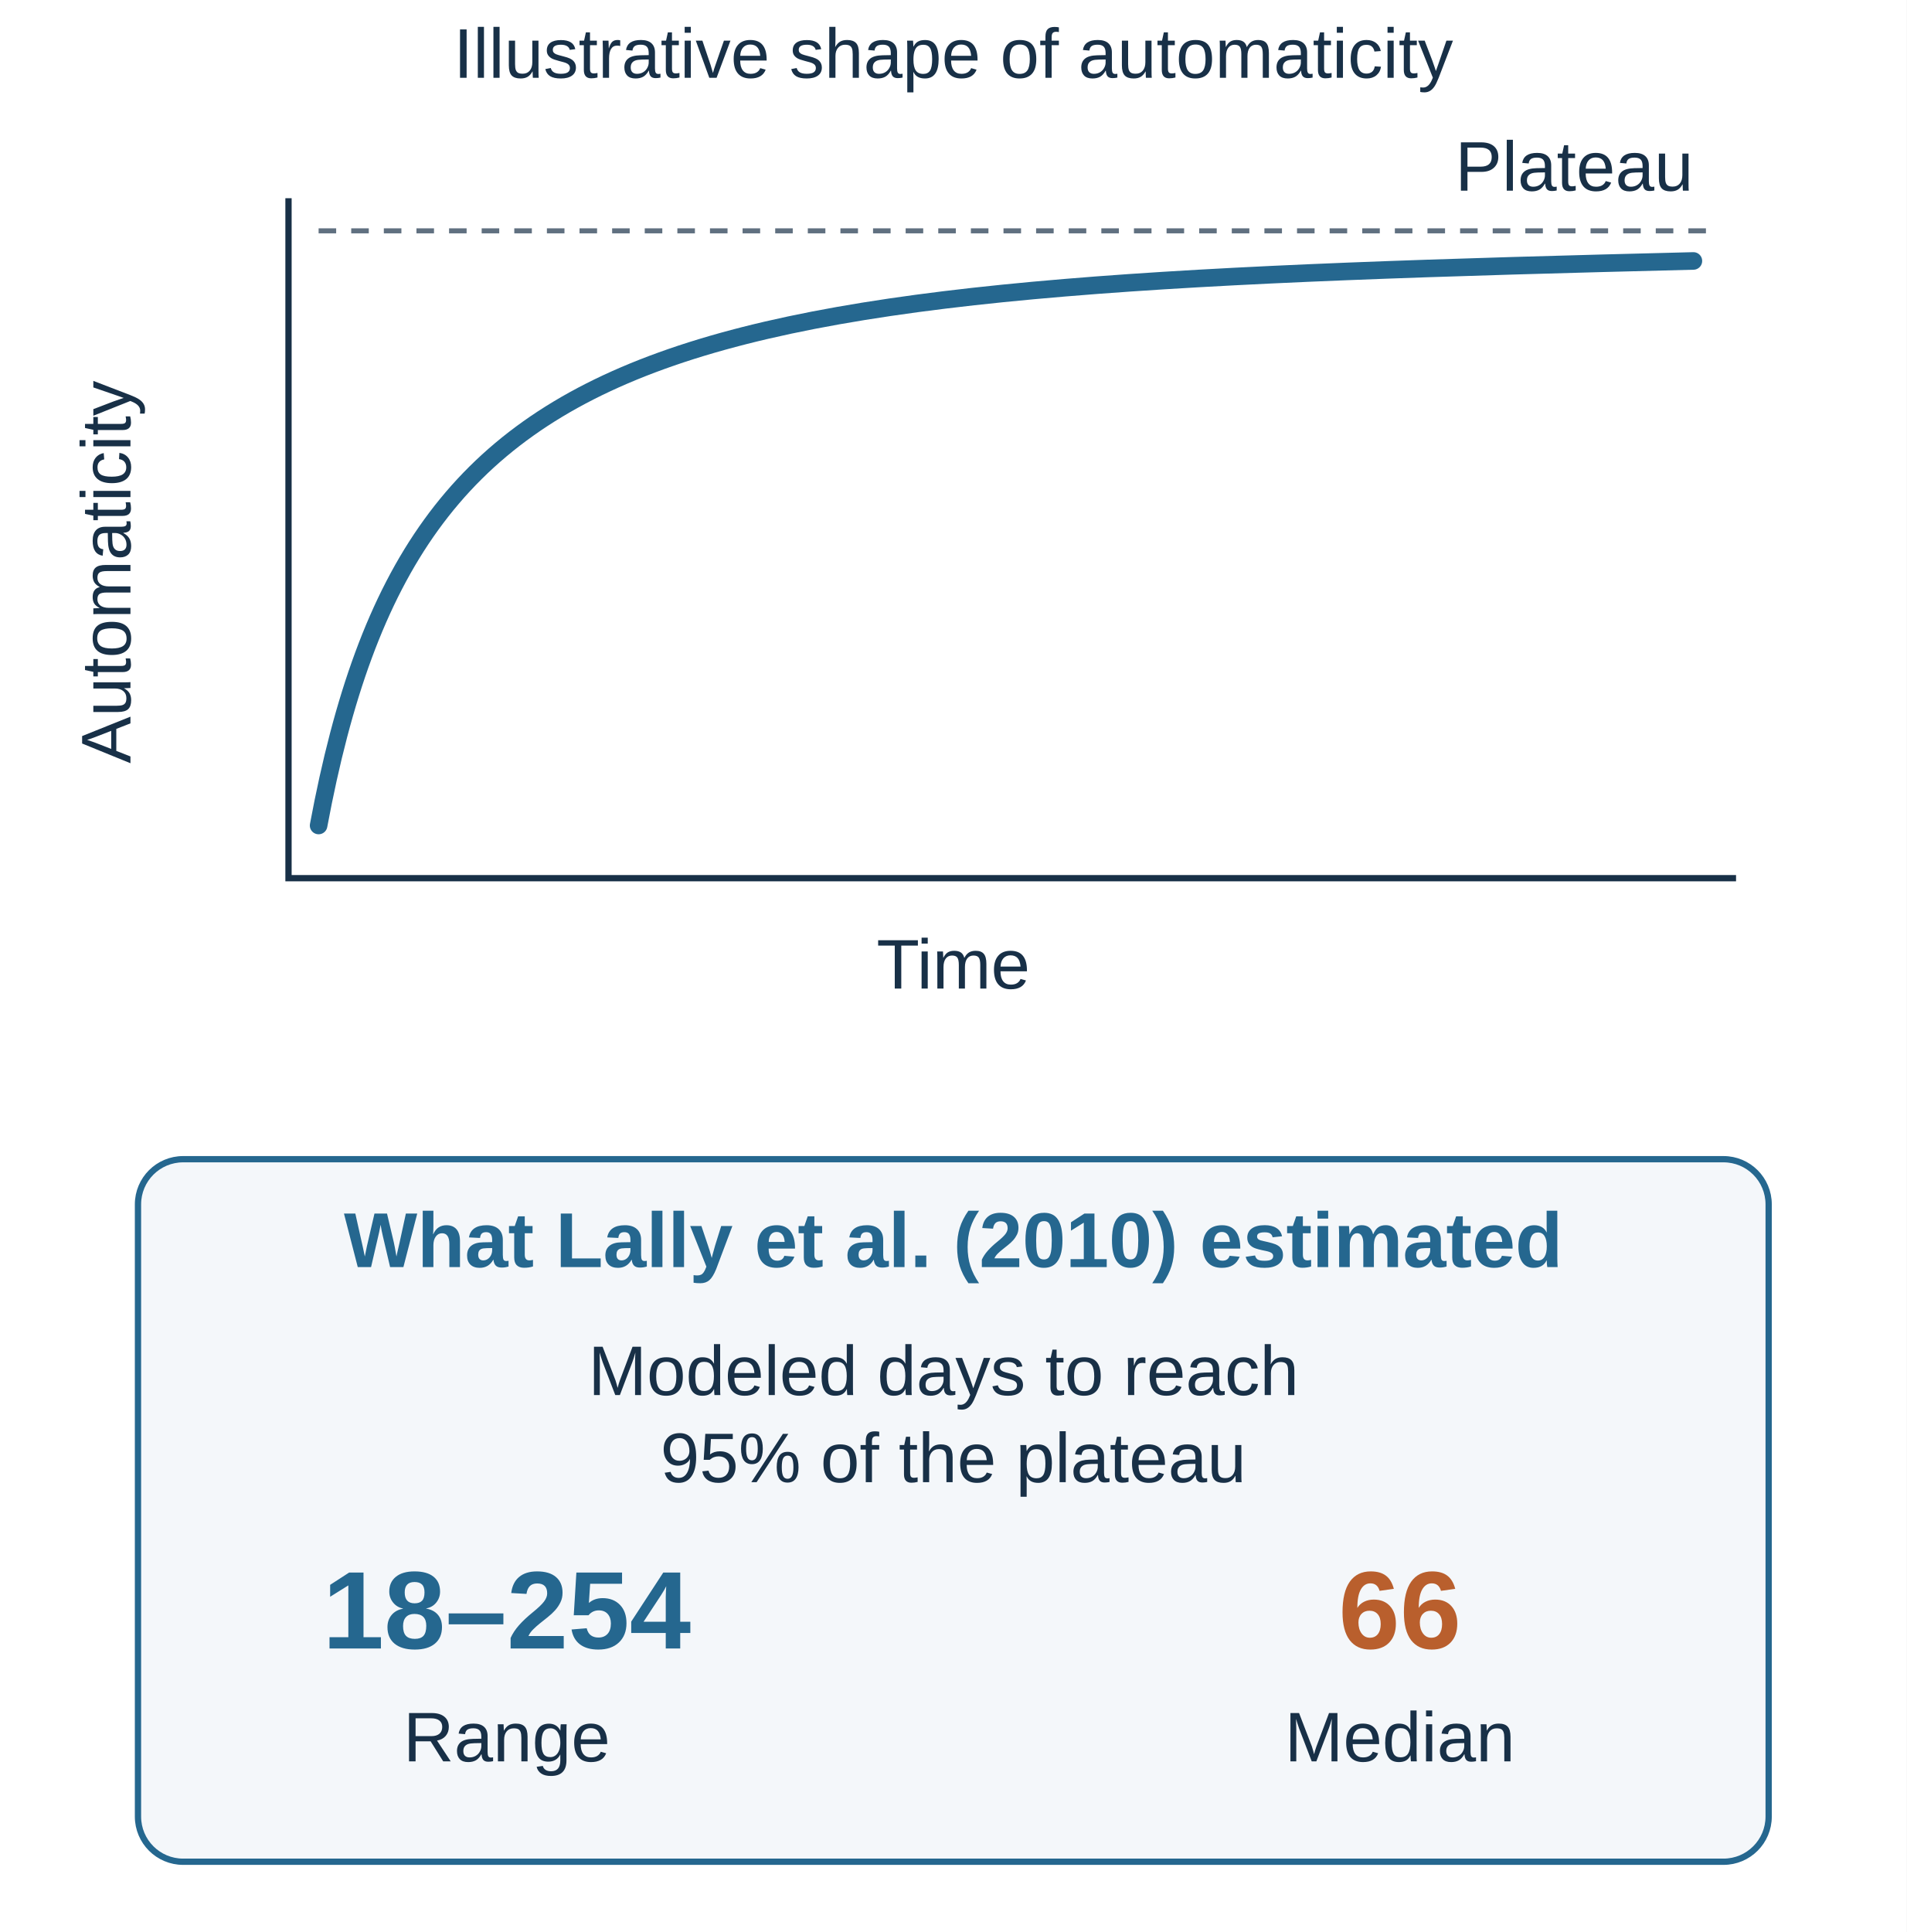
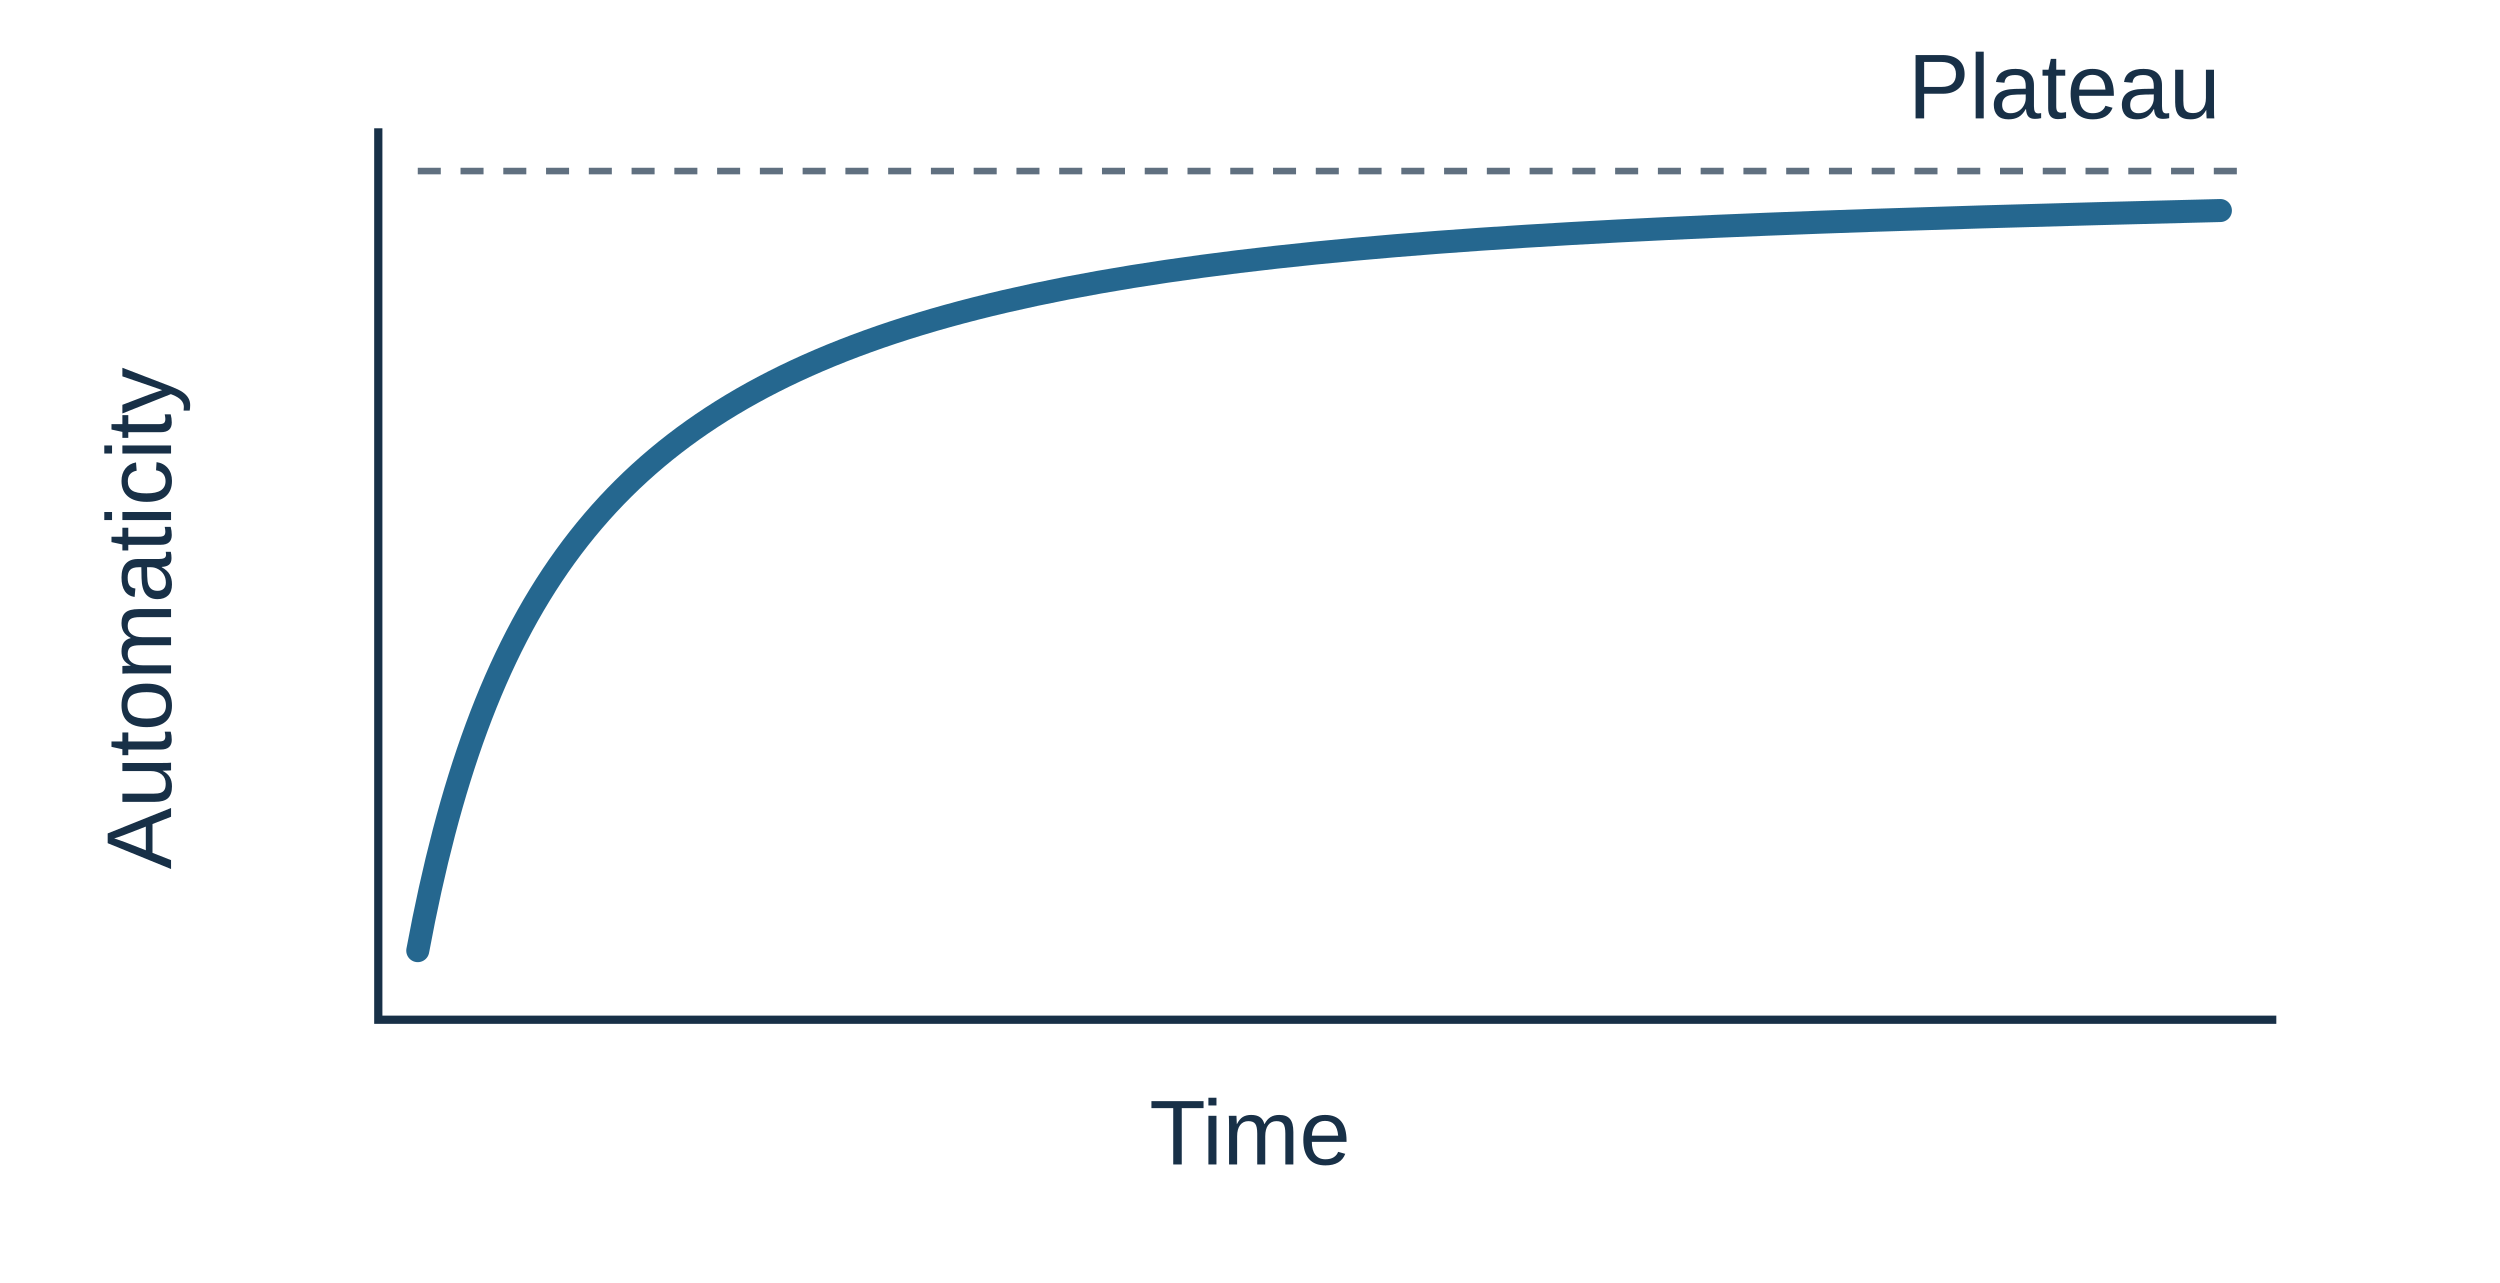
- <svg xmlns="http://www.w3.org/2000/svg" width="760" height="770" viewBox="0 125 760 770" role="img" aria-labelledby="title desc" data-layout="compact">
+ <svg xmlns="http://www.w3.org/2000/svg" width="760" height="390" viewBox="0 165 760 390" role="img" aria-labelledby="title desc" data-layout="compact" data-text-review="2026-09-14">
  <defs>
    <style>
text {font-family:Arial,Helvetica,sans-serif;fill:#183047}
.title {font-family:Georgia,serif;font-size:38px;font-weight:bold}
</style>
    <marker id="blue" markerWidth="8" markerHeight="8" refX="8" refY="4" orient="auto-start-reverse" markerUnits="userSpaceOnUse">
      <path d="M0 0 L8 4 L0 8 Z" fill="#25678f" />
    </marker>
    <marker id="green" markerWidth="8" markerHeight="8" refX="8" refY="4" orient="auto-start-reverse" markerUnits="userSpaceOnUse">
      <path d="M0 0 L8 4 L0 8 Z" fill="#2b7a78" />
    </marker>
    <marker id="warm" markerWidth="8" markerHeight="8" refX="8" refY="4" orient="auto-start-reverse" markerUnits="userSpaceOnUse">
      <path d="M0 0 L8 4 L0 8 Z" fill="#b95f2d" />
    </marker>
  </defs>
-   <rect width="760" height="770" fill="white" x="0" y="125" />
-   <text x="380" y="156" text-anchor="middle" font-size="28" font-weight="normal" style="fill:#183047" class="">
-     <tspan x="380" dy="0">Illustrative shape of automaticity</tspan>
-   </text>
+   <rect width="760" height="490" fill="white" x="0" y="125" />
  <path d="M115 204 V475 H692" fill="none" stroke="#183047" stroke-width="2.5" />
  <path d="M127 454 C165 250 271 239 675 229" fill="none" stroke="#25678f" stroke-width="7" stroke-linecap="round" />
  <path d="M127 217 H681" stroke="#607080" stroke-width="2" stroke-dasharray="7 6" />
  <text x="380" y="519" text-anchor="middle" font-size="28" font-weight="normal" style="fill:#183047" class="">
    <tspan x="380" dy="0">Time</tspan>
  </text>
  <text x="52" y="353" font-size="28" text-anchor="middle" transform="rotate(-90 52 353)">Automaticity</text>
  <text x="675" y="201" text-anchor="end" font-size="28" font-weight="normal" style="fill:#183047" class="">
    <tspan x="675" dy="0">Plateau</tspan>
  </text>
-   <rect x="55" y="587" width="650" height="280" rx="18" fill="#f4f7fa" stroke="#25678f" stroke-width="2.5" />
-   <text x="380.0" y="630" text-anchor="middle" font-size="31" font-weight="bold" style="fill:#25678f" class="">
-     <tspan x="380.0" dy="0">What Lally et al. (2010) estimated</tspan>
-   </text>
-   <text x="380" y="681" text-anchor="middle" font-size="28" font-weight="normal" style="fill:#183047" class="">
-     <tspan x="380" dy="0">Modeled days to reach</tspan>
-     <tspan x="380" dy="34.72">95% of the plateau</tspan>
-   </text>
-   <text x="202" y="782" text-anchor="middle" font-size="44" font-weight="bold" style="fill:#25678f" class="">
-     <tspan x="202" dy="0">18–254</tspan>
-   </text>
-   <text x="202" y="827" text-anchor="middle" font-size="28" font-weight="normal" style="fill:#183047" class="">
-     <tspan x="202" dy="0">Range</tspan>
-   </text>
-   <text x="558" y="782" text-anchor="middle" font-size="44" font-weight="bold" style="fill:#b95f2d" class="">
-     <tspan x="558" dy="0">66</tspan>
-   </text>
-   <text x="558" y="827" text-anchor="middle" font-size="28" font-weight="normal" style="fill:#183047" class="">
-     <tspan x="558" dy="0">Median</tspan>
-   </text>
</svg>
